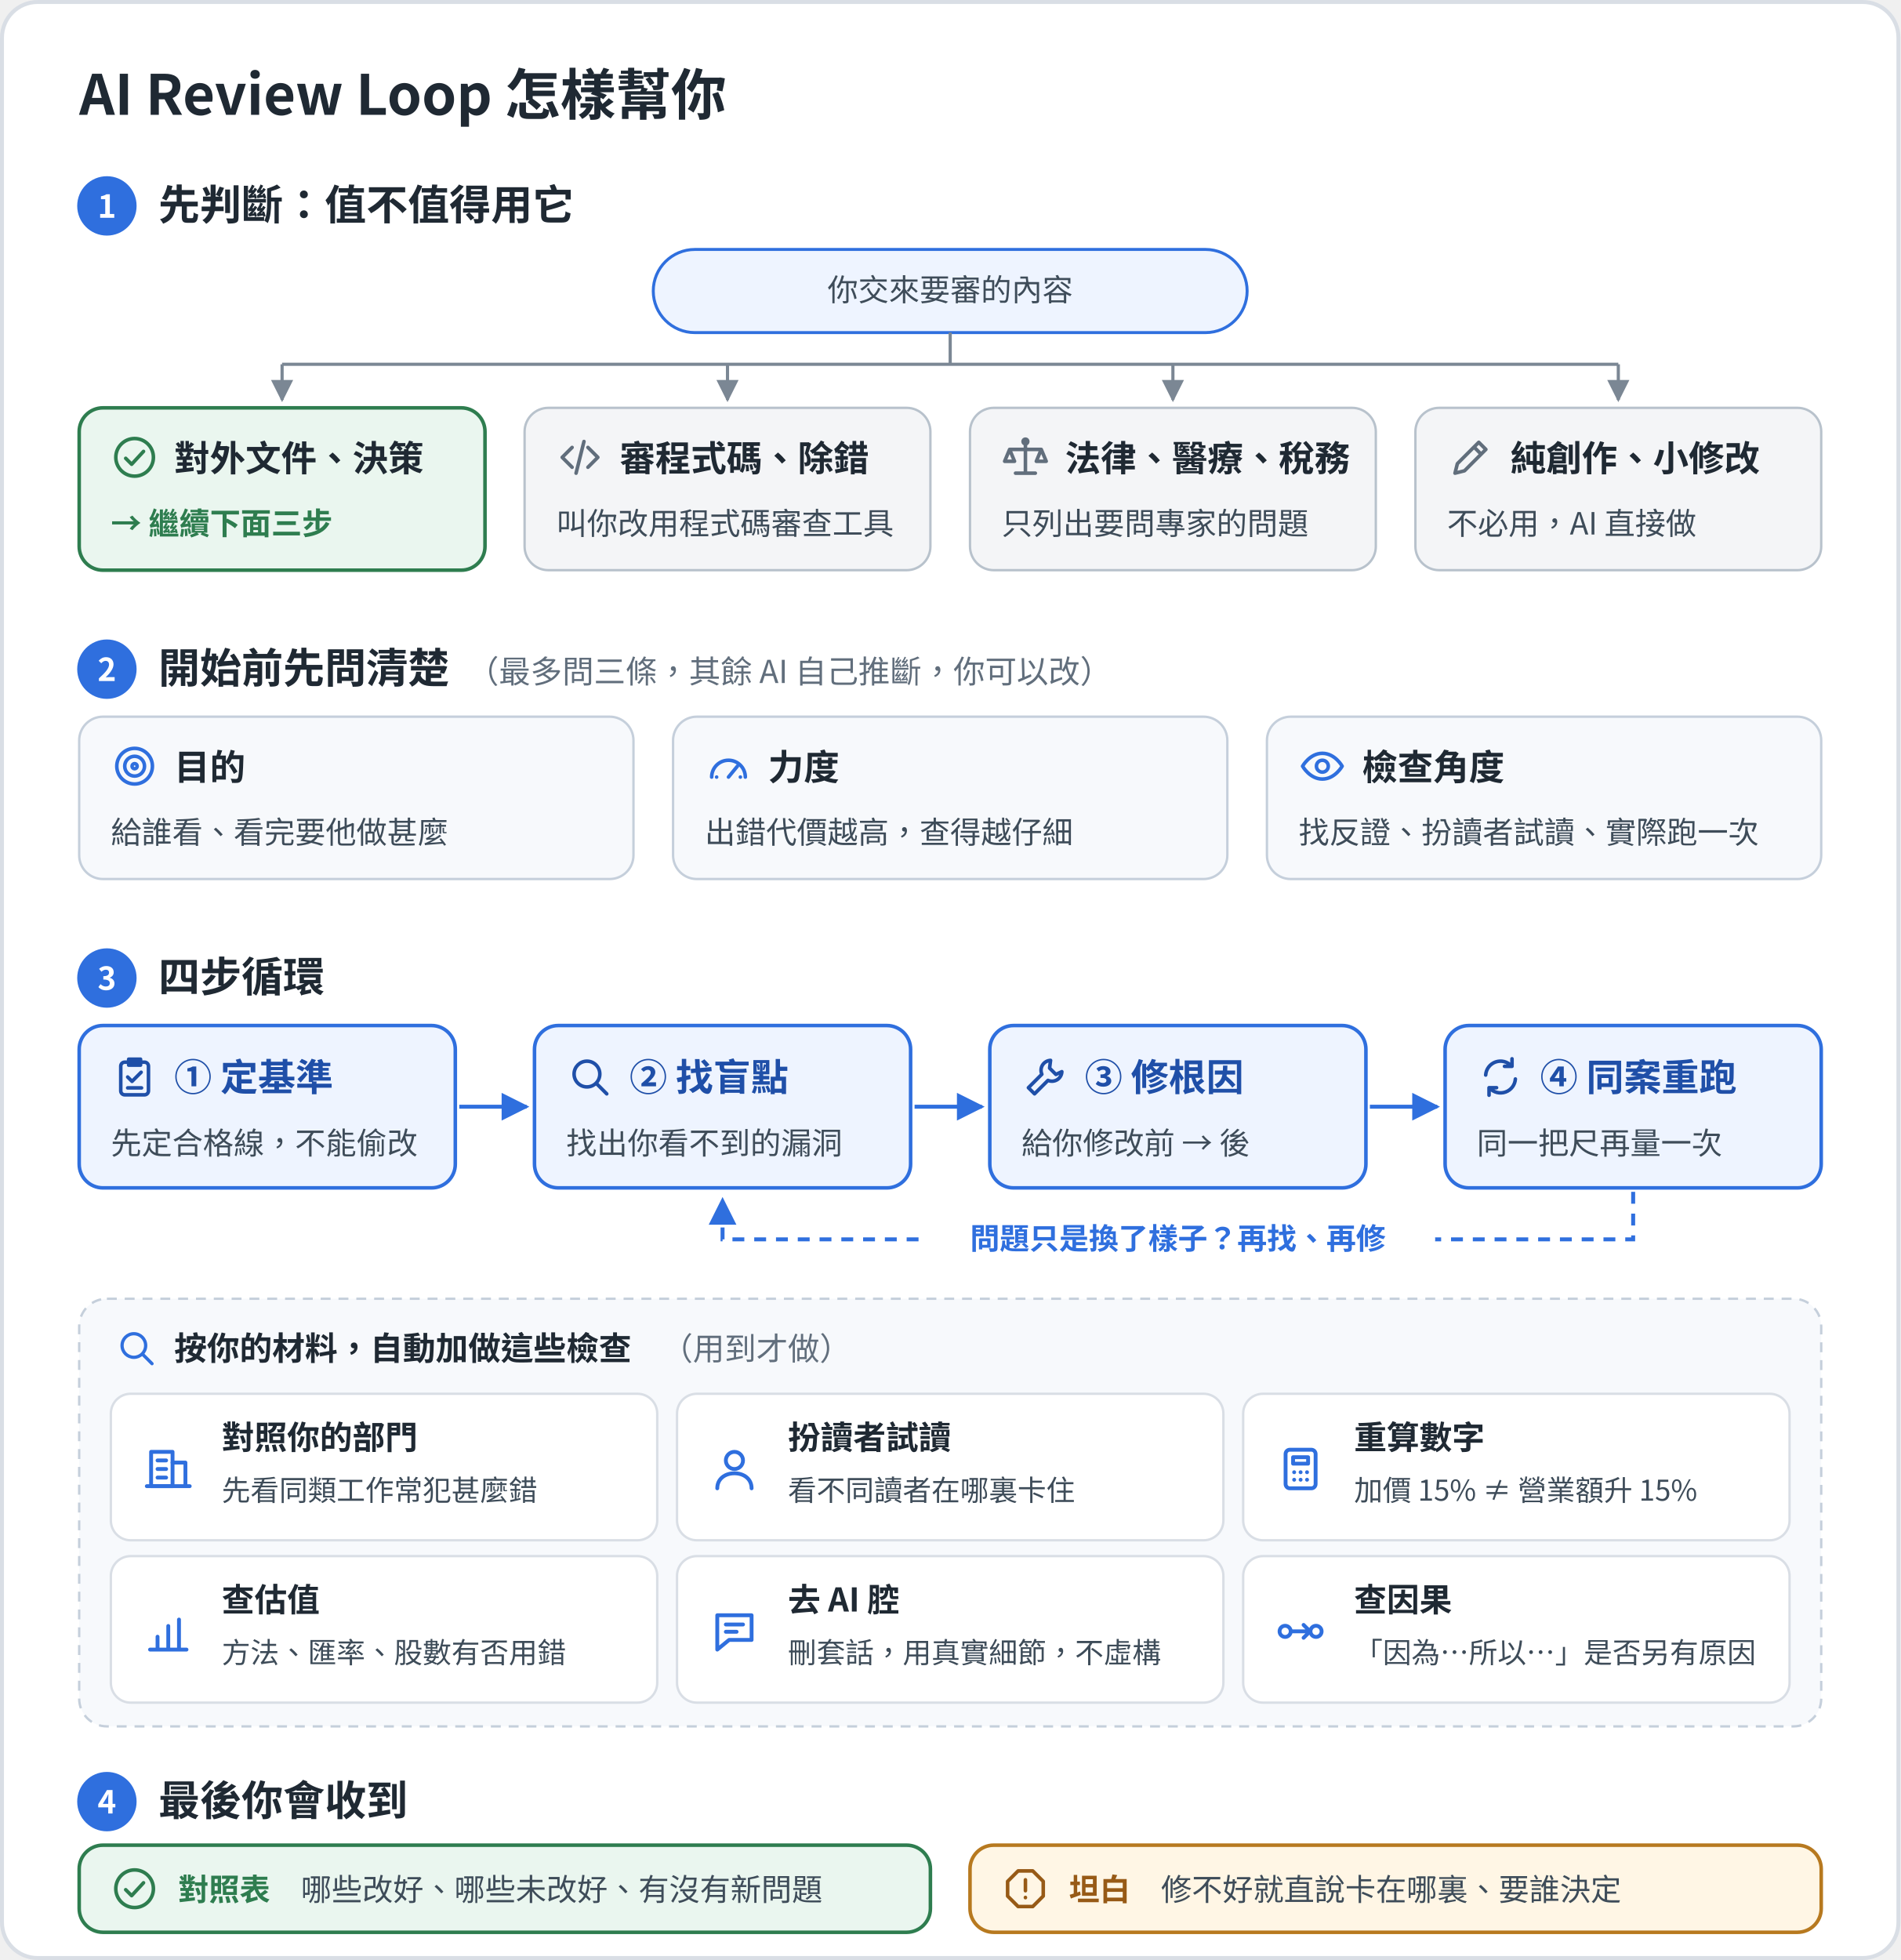
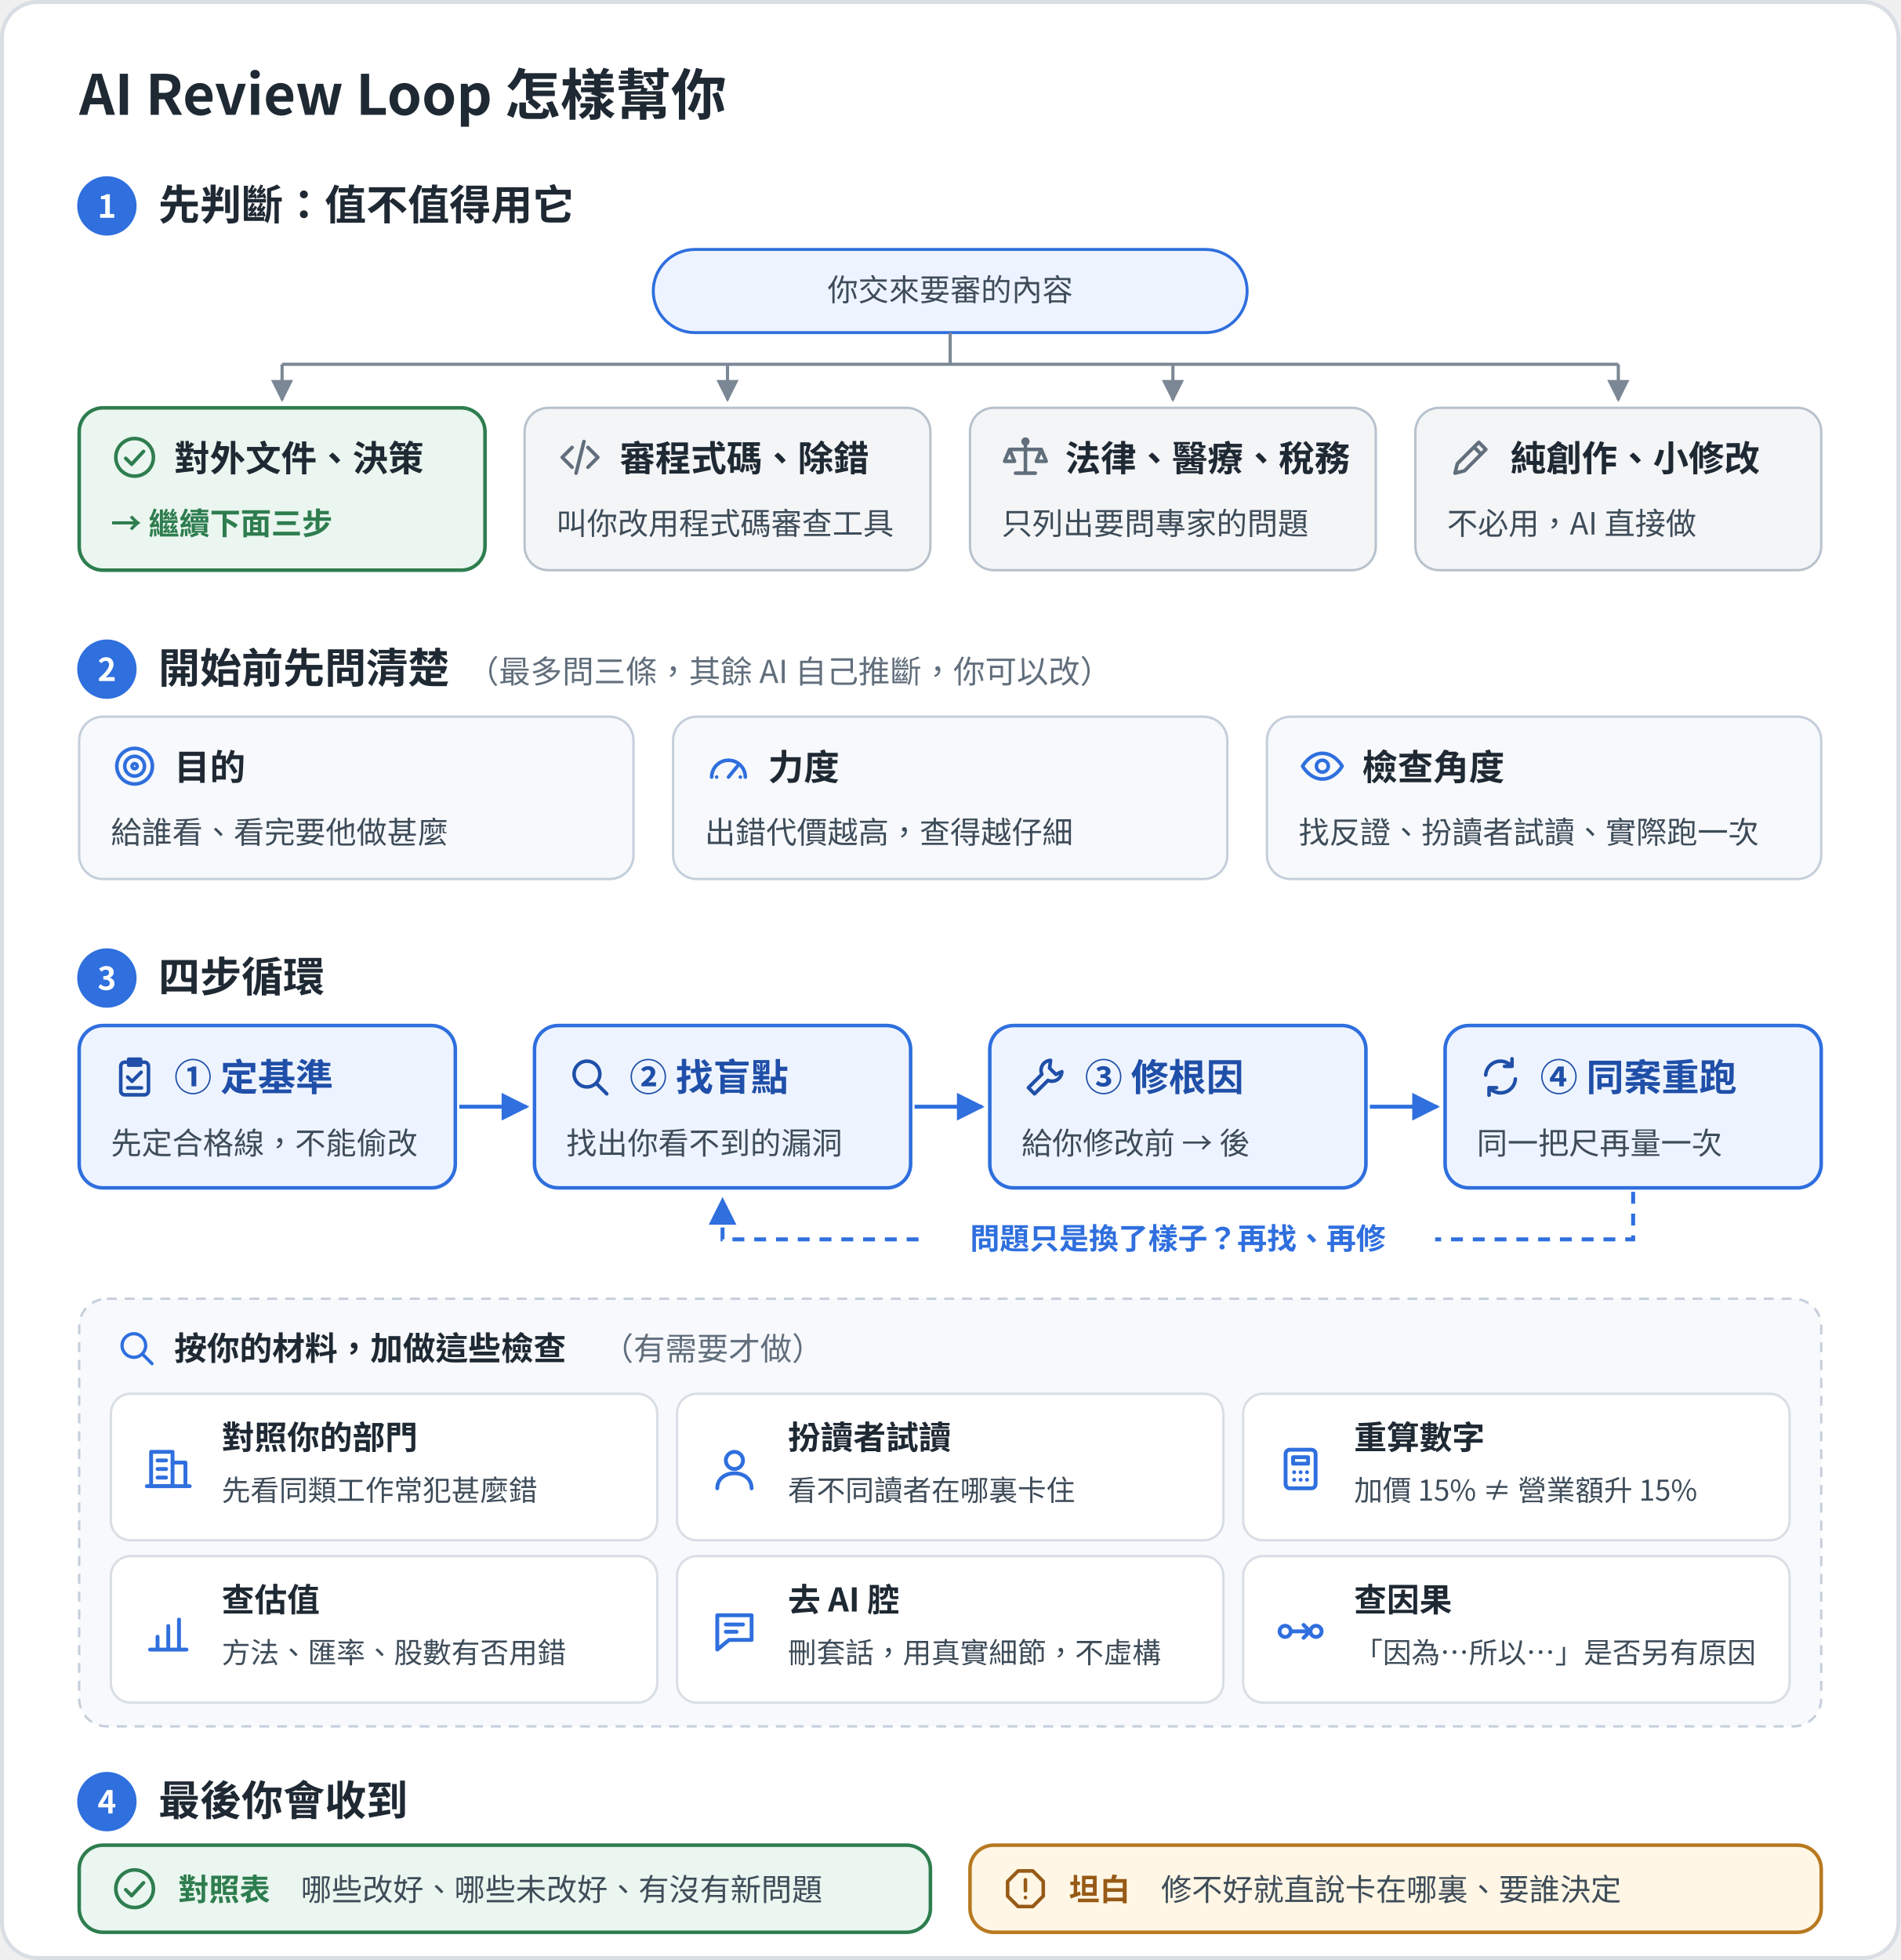
<svg xmlns="http://www.w3.org/2000/svg" viewBox="0 0 960 990" width="960" height="990" role="img" aria-labelledby="t d">
  <defs>
    <marker id="a" viewBox="0 0 10 10" refX="9" refY="5" markerWidth="7" markerHeight="7" orient="auto-start-reverse">
      <path d="M0,0 L10,5 L0,10 z" fill="#7B8794" />
    </marker>
    <marker id="ab" viewBox="0 0 10 10" refX="9" refY="5" markerWidth="7" markerHeight="7" orient="auto-start-reverse">
      <path d="M0,0 L10,5 L0,10 z" fill="#2F6FDE" />
    </marker>
    <symbol id="i-check" viewBox="0 0 24 24">
      <circle cx="12" cy="12" r="9.5" />
      <path d="M7.5 12.5l3 3 6-6.5" />
    </symbol>
    <symbol id="i-code" viewBox="0 0 24 24">
      <path d="M8 7l-5 5 5 5M16 7l5 5-5 5M14 4l-4 16" />
    </symbol>
    <symbol id="i-scale" viewBox="0 0 24 24">
      <path d="M12 4v16M7 20h10M4 8h16M4 8l-2.5 6h5zM20 8l-2.5 6h5z" />
      <circle cx="12" cy="4" r="1.2" />
    </symbol>
    <symbol id="i-pencil" viewBox="0 0 24 24">
      <path d="M4 20l1.2-4.8L16 4.4l3.6 3.6L8.8 18.8zM13.6 6.8l3.6 3.6" />
    </symbol>
    <symbol id="i-target" viewBox="0 0 24 24">
      <circle cx="12" cy="12" r="9" />
      <circle cx="12" cy="12" r="5" />
      <circle cx="12" cy="12" r="1.3" />
    </symbol>
    <symbol id="i-gauge" viewBox="0 0 24 24">
      <path d="M3.5 17.5a8.5 8.5 0 0 1 17 0" />
      <path d="M12 17.5l4.5-5.5" />
      <path d="M6 17.5h.01M18 17.5h.01" />
    </symbol>
    <symbol id="i-eye" viewBox="0 0 24 24">
      <path d="M2 12s3.6-6.5 10-6.5S22 12 22 12s-3.6 6.5-10 6.5S2 12 2 12z" />
      <circle cx="12" cy="12" r="3" />
    </symbol>
    <symbol id="i-clip" viewBox="0 0 24 24">
      <rect x="5" y="4.5" width="14" height="16.5" rx="2" />
      <path d="M9 3h6v3H9zM8.5 12l2.2 2.2 4.6-4.6M8.5 17.5h7" />
    </symbol>
    <symbol id="i-search" viewBox="0 0 24 24">
      <circle cx="10.5" cy="10.5" r="6.5" />
      <path d="M15.3 15.3L20.5 20.5" />
    </symbol>
    <symbol id="i-wrench" viewBox="0 0 24 24">
      <path d="M14.7 3.6a5 5 0 0 0-4.4 7L3.5 17.4l3.1 3.1 6.8-6.8a5 5 0 0 0 7-4.4l-3 1.4-3.2-3.2z" />
    </symbol>
    <symbol id="i-repeat" viewBox="0 0 24 24">
      <path d="M4.5 11a7.5 7.5 0 0 1 13-4.6M19.5 13a7.5 7.5 0 0 1-13 4.6M17.8 2.8v3.8H14M6.2 21.2v-3.8H10" />
    </symbol>
    <symbol id="i-stop" viewBox="0 0 24 24">
      <path d="M8.3 3h7.4L21 8.3v7.4L15.7 21H8.3L3 15.7V8.3z" />
      <path d="M12 7.5v5.5M12 16.4v.1" />
    </symbol>
    <symbol id="i-building" viewBox="0 0 24 24">
      <rect x="4" y="4" width="10" height="16" />
      <path d="M14 9h6v11M2 20h20M7 8h4M7 12h4M7 16h4" />
    </symbol>
    <symbol id="i-user" viewBox="0 0 24 24">
      <circle cx="12" cy="8" r="4" />
      <path d="M4 21c0-4.4 3.6-7 8-7s8 2.6 8 7" />
    </symbol>
    <symbol id="i-calc" viewBox="0 0 24 24">
      <rect x="5" y="3" width="14" height="18" rx="2" />
      <path d="M8.5 6.5h7v3h-7zM9 13.5h.01M12 13.5h.01M15 13.5h.01M9 17h.01M12 17h.01M15 17h.01" />
    </symbol>
    <symbol id="i-chart" viewBox="0 0 24 24">
      <path d="M3.5 20.5h17M7 20.5v-6M12 20.5V9.5M17 20.5v-14" />
    </symbol>
    <symbol id="i-chat" viewBox="0 0 24 24">
      <path d="M4 4.5h16v11.5H9.5L4 20.5z" />
      <path d="M8 8.8h8M8 12.2h5" />
    </symbol>
    <symbol id="i-chain" viewBox="0 0 24 24">
      <circle cx="4.8" cy="12" r="2.6" />
      <circle cx="19.2" cy="12" r="2.6" />
      <path d="M7.6 12h8.6M13.4 9l3 3-3 3" />
    </symbol>
    <style>
      text { font-family: "PingFang TC", "Microsoft JhengHei", "Noto Sans TC", "Noto Sans CJK TC", "Heiti TC", sans-serif; fill: #1F2933; }
      use { fill: none; stroke-width: 1.8; stroke-linecap: round; stroke-linejoin: round; }
      .title { font-size: 28px; font-weight: 700; }
      .h { font-size: 21px; font-weight: 700; }
      .note { font-size: 16px; fill: #616E7C; }
      .n { font-size: 16px; font-weight: 700; fill: #FFFFFF; }
      .bt { font-size: 18px; font-weight: 700; }
      .mt { font-size: 16.5px; font-weight: 700; }
      .b { font-size: 15.5px; fill: #3E4C59; }
      .s { font-size: 14.5px; fill: #3E4C59; }
      .go { font-size: 15.5px; font-weight: 700; fill: #2E7D4F; }
      .step { font-size: 19px; font-weight: 700; fill: #1F4FA8; }
      .loop { font-size: 15px; font-weight: 700; fill: #2F6FDE; }
    </style>
  </defs>
  <rect x="1" y="1" width="958" height="988" rx="18" fill="#FFFFFF" stroke="#D9DEE5" stroke-width="2" />
  <text class="title" x="40" y="58">AI Review Loop 怎樣幫你</text>
  <circle cx="54" cy="104" r="15" fill="#2F6FDE" />
  <text class="n" x="54" y="110" text-anchor="middle">1</text>
  <text class="h" x="80" y="111">先判斷：值不值得用它</text>
  <rect x="330" y="126" width="300" height="42" rx="21" fill="#EEF4FF" stroke="#2F6FDE" stroke-width="1.5" />
  <text class="b" x="480" y="152" text-anchor="middle">你交來要審的內容</text>
  <path d="M480,168 V184 M142.5,184 H817.5 M142.5,184 V198 M367.5,184 V198 M592.5,184 V198 M817.5,184 V198" stroke="#7B8794" stroke-width="1.6" fill="none" />
  <path d="M142.5,194 V202" stroke="#7B8794" stroke-width="1.6" marker-end="url(#a)" />
  <path d="M367.5,194 V202" stroke="#7B8794" stroke-width="1.6" marker-end="url(#a)" />
  <path d="M592.5,194 V202" stroke="#7B8794" stroke-width="1.6" marker-end="url(#a)" />
  <path d="M817.5,194 V202" stroke="#7B8794" stroke-width="1.6" marker-end="url(#a)" />
  <rect x="40" y="206" width="205" height="82" rx="12" fill="#EAF6EF" stroke="#2E7D4F" stroke-width="1.8" />
  <use href="#i-check" x="56" y="219" width="24" height="24" stroke="#2E7D4F" />
  <text class="bt" x="88" y="238">對外文件、決策</text>
  <text class="go" x="56" y="270">→ 繼續下面三步</text>
  <rect x="265" y="206" width="205" height="82" rx="12" fill="#F4F5F7" stroke="#B8C2CC" stroke-width="1.2" />
  <use href="#i-code" x="281" y="219" width="24" height="24" stroke="#616E7C" />
  <text class="bt" x="313" y="238">審程式碼、除錯</text>
  <text class="b" x="281" y="270">叫你改用程式碼審查工具</text>
  <rect x="490" y="206" width="205" height="82" rx="12" fill="#F4F5F7" stroke="#B8C2CC" stroke-width="1.2" />
  <use href="#i-scale" x="506" y="219" width="24" height="24" stroke="#616E7C" />
  <text class="bt" x="538" y="238">法律、醫療、稅務</text>
  <text class="b" x="506" y="270">只列出要問專家的問題</text>
  <rect x="715" y="206" width="205" height="82" rx="12" fill="#F4F5F7" stroke="#B8C2CC" stroke-width="1.2" />
  <use href="#i-pencil" x="731" y="219" width="24" height="24" stroke="#616E7C" />
  <text class="bt" x="763" y="238">純創作、小修改</text>
  <text class="b" x="731" y="270">不必用，AI 直接做</text>
  <circle cx="54" cy="338" r="15" fill="#2F6FDE" />
  <text class="n" x="54" y="344" text-anchor="middle">2</text>
  <text class="h" x="80" y="345">開始前先問清楚</text>
  <text class="note" x="236" y="345">（最多問三條，其餘 AI 自己推斷，你可以改）</text>
  <rect x="40" y="362" width="280" height="82" rx="12" fill="#F7F9FC" stroke="#C5CFDB" stroke-width="1.2" />
  <use href="#i-target" x="56" y="375" width="24" height="24" stroke="#2F6FDE" />
  <text class="bt" x="88" y="394">目的</text>
  <text class="b" x="56" y="426">給誰看、看完要他做甚麼</text>
  <rect x="340" y="362" width="280" height="82" rx="12" fill="#F7F9FC" stroke="#C5CFDB" stroke-width="1.2" />
  <use href="#i-gauge" x="356" y="375" width="24" height="24" stroke="#2F6FDE" />
  <text class="bt" x="388" y="394">力度</text>
  <text class="b" x="356" y="426">出錯代價越高，查得越仔細</text>
  <rect x="640" y="362" width="280" height="82" rx="12" fill="#F7F9FC" stroke="#C5CFDB" stroke-width="1.2" />
  <use href="#i-eye" x="656" y="375" width="24" height="24" stroke="#2F6FDE" />
  <text class="bt" x="688" y="394">檢查角度</text>
  <text class="b" x="656" y="426">找反證、扮讀者試讀、實際跑一次</text>
  <circle cx="54" cy="494" r="15" fill="#2F6FDE" />
  <text class="n" x="54" y="500" text-anchor="middle">3</text>
  <text class="h" x="80" y="501">四步循環</text>
  <rect x="40" y="518" width="190" height="82" rx="12" fill="#EEF4FF" stroke="#2F6FDE" stroke-width="1.8" />
  <use href="#i-clip" x="56" y="532" width="24" height="24" stroke="#1F4FA8" />
  <text class="step" x="88" y="551">① 定基準</text>
  <text class="b" x="56" y="583">先定合格線，不能偷改</text>
  <rect x="270" y="518" width="190" height="82" rx="12" fill="#EEF4FF" stroke="#2F6FDE" stroke-width="1.8" />
  <use href="#i-search" x="286" y="532" width="24" height="24" stroke="#1F4FA8" />
  <text class="step" x="318" y="551">② 找盲點</text>
  <text class="b" x="286" y="583">找出你看不到的漏洞</text>
  <rect x="500" y="518" width="190" height="82" rx="12" fill="#EEF4FF" stroke="#2F6FDE" stroke-width="1.8" />
  <use href="#i-wrench" x="516" y="532" width="24" height="24" stroke="#1F4FA8" />
  <text class="step" x="548" y="551">③ 修根因</text>
  <text class="b" x="516" y="583">給你修改前 → 後</text>
  <rect x="730" y="518" width="190" height="82" rx="12" fill="#EEF4FF" stroke="#2F6FDE" stroke-width="1.8" />
  <use href="#i-repeat" x="746" y="532" width="24" height="24" stroke="#1F4FA8" />
  <text class="step" x="778" y="551">④ 同案重跑</text>
  <text class="b" x="746" y="583">同一把尺再量一次</text>
  <path d="M232,559 H266" stroke="#2F6FDE" stroke-width="2" fill="none" marker-end="url(#ab)" />
  <path d="M462,559 H496" stroke="#2F6FDE" stroke-width="2" fill="none" marker-end="url(#ab)" />
  <path d="M692,559 H726" stroke="#2F6FDE" stroke-width="2" fill="none" marker-end="url(#ab)" />
  <path d="M825,602 V626 H365 V606" stroke="#2F6FDE" stroke-width="2" stroke-dasharray="6 5" fill="none" marker-end="url(#ab)" />
  <rect x="465" y="613" width="260" height="26" rx="13" fill="#FFFFFF" />
  <text class="loop" x="595" y="631" text-anchor="middle">問題只是換了樣子？再找、再修</text>
  <rect x="40" y="656" width="880" height="216" rx="14" fill="#F7F9FC" stroke="#C5CFDB" stroke-width="1.2" stroke-dasharray="5 4" />
  <use href="#i-search" x="58" y="670" width="22" height="22" stroke="#2F6FDE" />
-   <text class="mt" x="88" y="687">按你的材料，自動加做這些檢查</text>
-   <text class="note" x="334" y="687">（用到才做）</text>
+   <text class="mt" x="88" y="687">按你的材料，加做這些檢查</text>
+   <text class="note" x="304" y="687">（有需要才做）</text>
  <rect x="56" y="704" width="276" height="74" rx="10" fill="#FFFFFF" stroke="#D9DEE5" stroke-width="1.2" />
  <use href="#i-building" x="72" y="729" width="26" height="26" stroke="#2F6FDE" />
  <text class="mt" x="112" y="732">對照你的部門</text>
  <text class="s" x="112" y="758">先看同類工作常犯甚麼錯</text>
  <rect x="342" y="704" width="276" height="74" rx="10" fill="#FFFFFF" stroke="#D9DEE5" stroke-width="1.2" />
  <use href="#i-user" x="358" y="729" width="26" height="26" stroke="#2F6FDE" />
  <text class="mt" x="398" y="732">扮讀者試讀</text>
  <text class="s" x="398" y="758">看不同讀者在哪裏卡住</text>
  <rect x="628" y="704" width="276" height="74" rx="10" fill="#FFFFFF" stroke="#D9DEE5" stroke-width="1.2" />
  <use href="#i-calc" x="644" y="729" width="26" height="26" stroke="#2F6FDE" />
  <text class="mt" x="684" y="732">重算數字</text>
  <text class="s" x="684" y="758">加價 15% ≠ 營業額升 15%</text>
  <rect x="56" y="786" width="276" height="74" rx="10" fill="#FFFFFF" stroke="#D9DEE5" stroke-width="1.2" />
  <use href="#i-chart" x="72" y="811" width="26" height="26" stroke="#2F6FDE" />
  <text class="mt" x="112" y="814">查估值</text>
  <text class="s" x="112" y="840">方法、匯率、股數有否用錯</text>
  <rect x="342" y="786" width="276" height="74" rx="10" fill="#FFFFFF" stroke="#D9DEE5" stroke-width="1.2" />
  <use href="#i-chat" x="358" y="811" width="26" height="26" stroke="#2F6FDE" />
  <text class="mt" x="398" y="814">去 AI 腔</text>
  <text class="s" x="398" y="840">刪套話，用真實細節，不虛構</text>
  <rect x="628" y="786" width="276" height="74" rx="10" fill="#FFFFFF" stroke="#D9DEE5" stroke-width="1.2" />
  <use href="#i-chain" x="644" y="811" width="26" height="26" stroke="#2F6FDE" />
  <text class="mt" x="684" y="814">查因果</text>
  <text class="s" x="684" y="840">「因為…所以…」是否另有原因</text>
  <circle cx="54" cy="910" r="15" fill="#2F6FDE" />
  <text class="n" x="54" y="916" text-anchor="middle">4</text>
  <text class="h" x="80" y="917">最後你會收到</text>
  <rect x="40" y="932" width="430" height="44" rx="12" fill="#EAF6EF" stroke="#2E7D4F" stroke-width="1.8" />
  <use href="#i-check" x="56" y="942" width="24" height="24" stroke="#2E7D4F" />
  <text class="b" x="90" y="960">
    <tspan font-weight="700" fill="#2E7D4F">對照表</tspan>　哪些改好、哪些未改好、有沒有新問題</text>
  <rect x="490" y="932" width="430" height="44" rx="12" fill="#FFF6E5" stroke="#B7791F" stroke-width="1.8" />
  <use href="#i-stop" x="506" y="942" width="24" height="24" stroke="#975A16" />
  <text class="b" x="540" y="960">
    <tspan font-weight="700" fill="#975A16">坦白</tspan>　修不好就直說卡在哪裏、要誰決定</text>
</svg>
